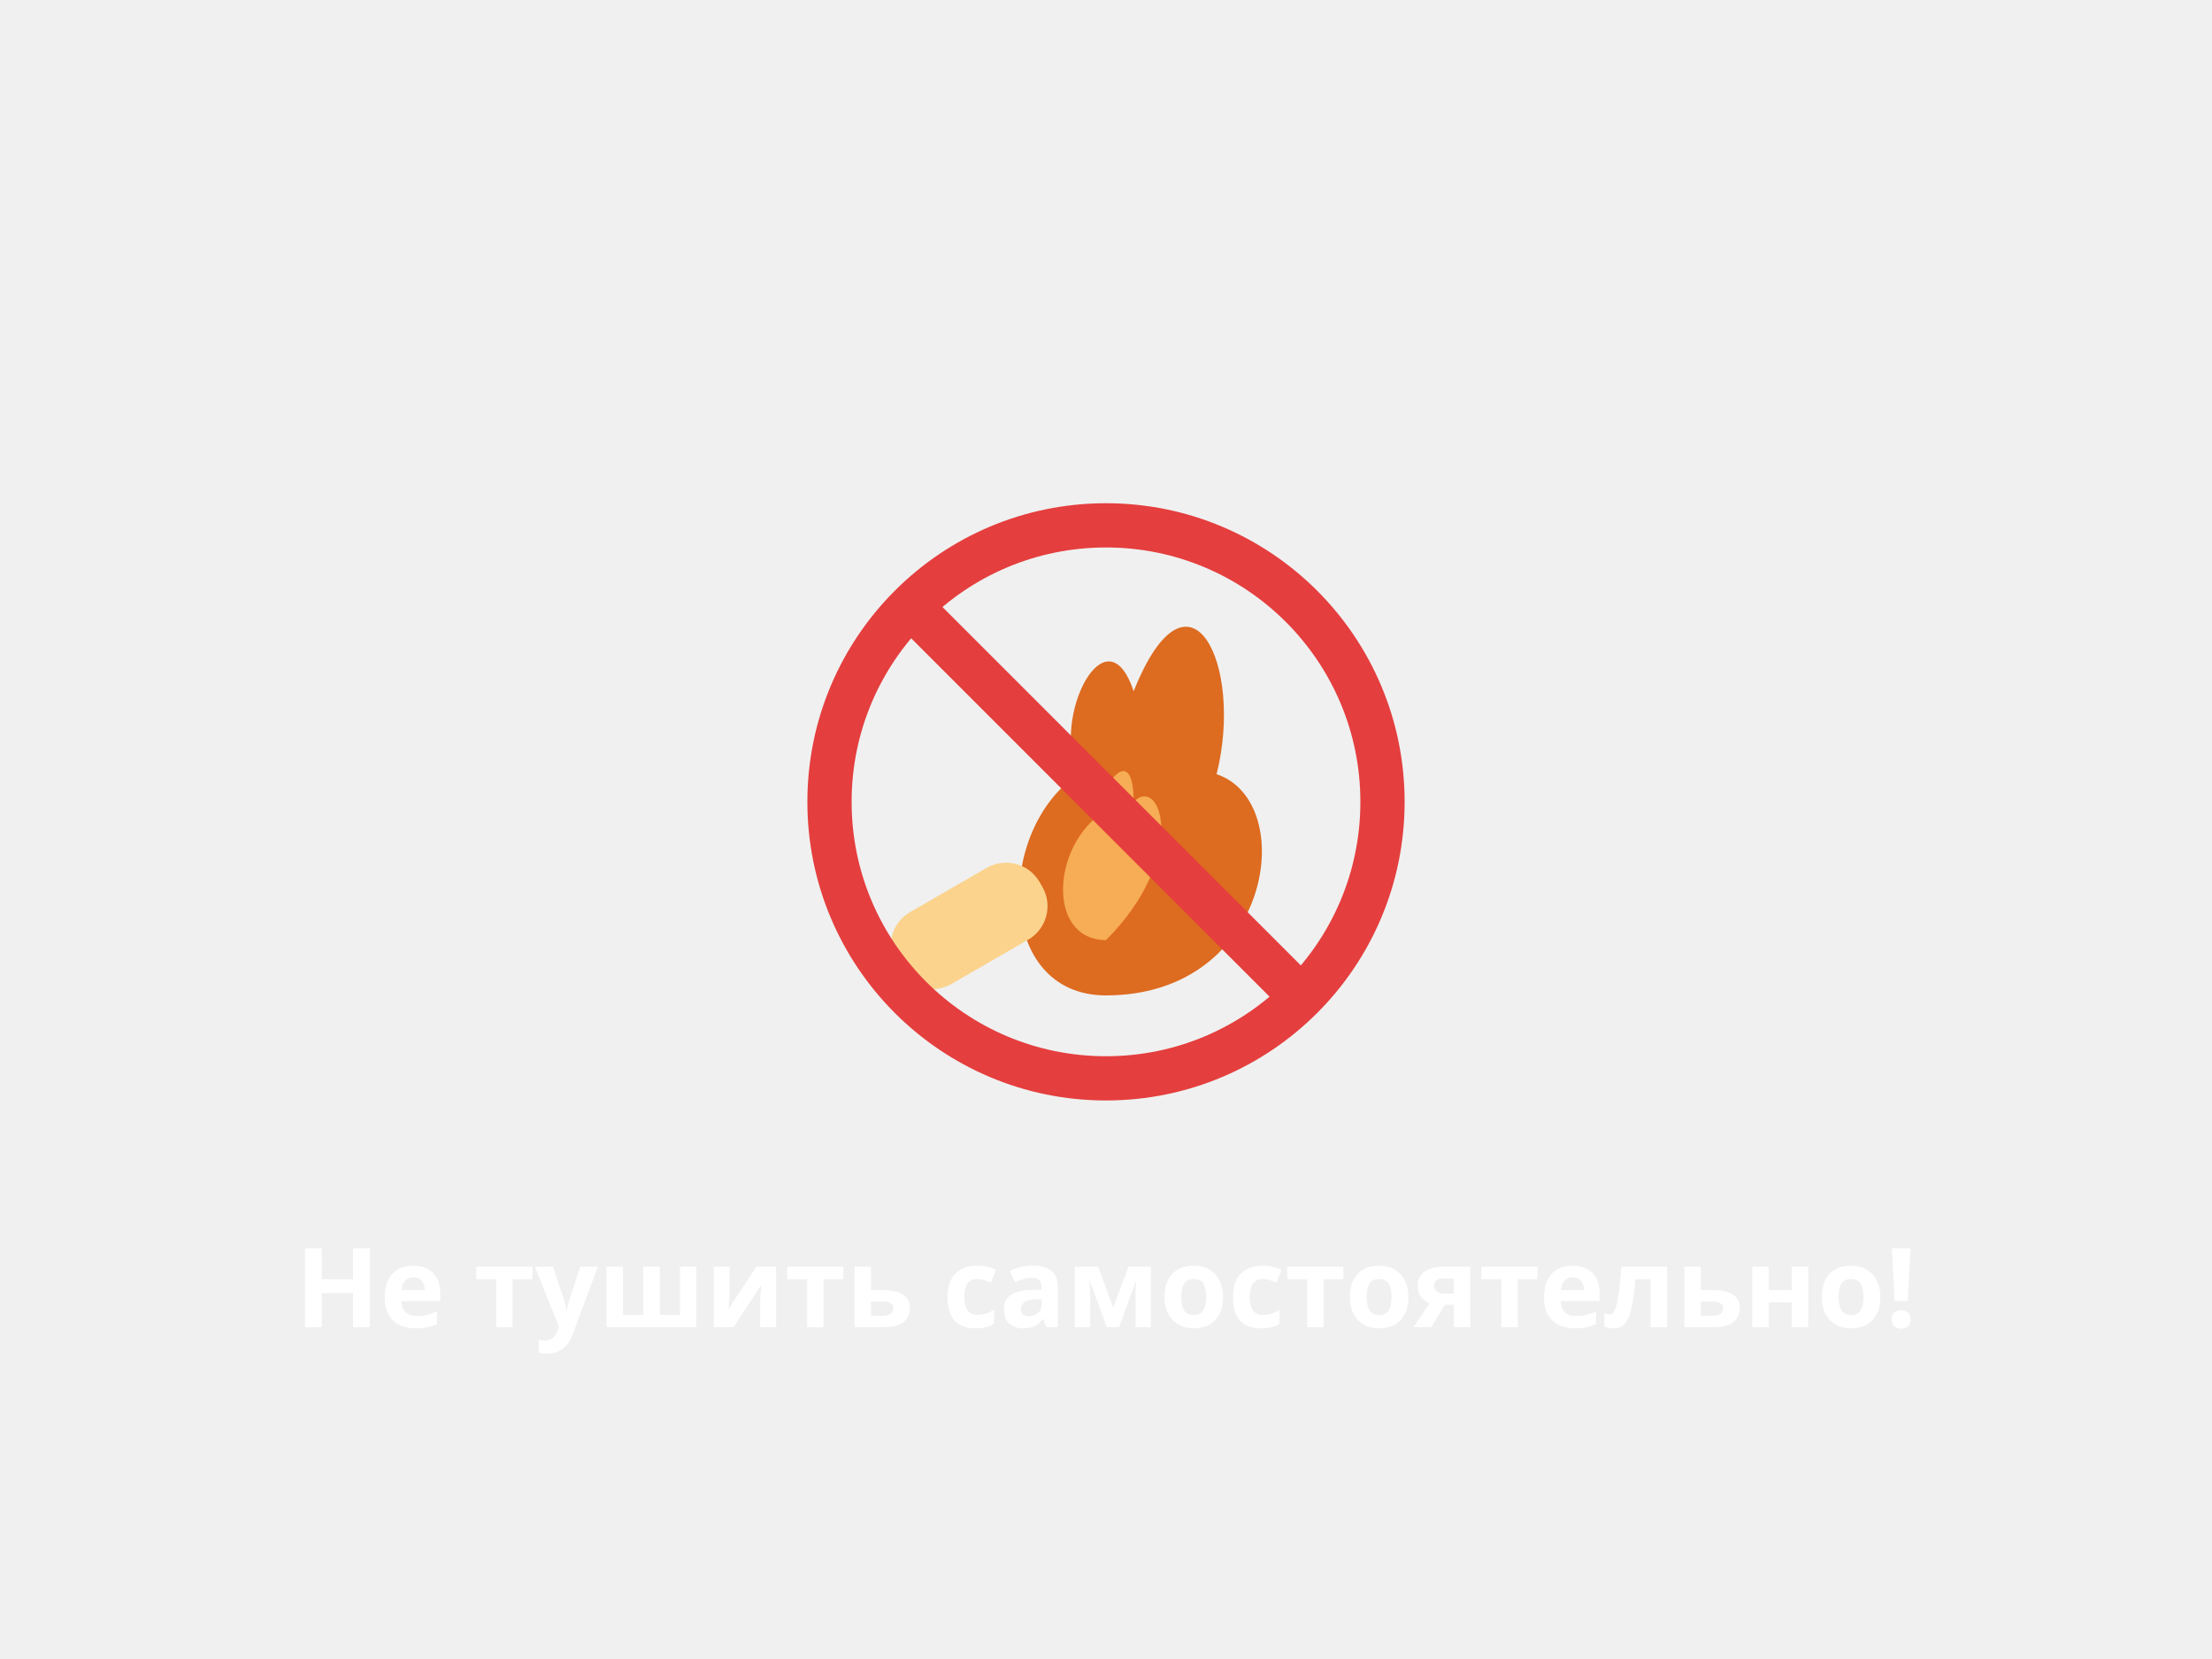
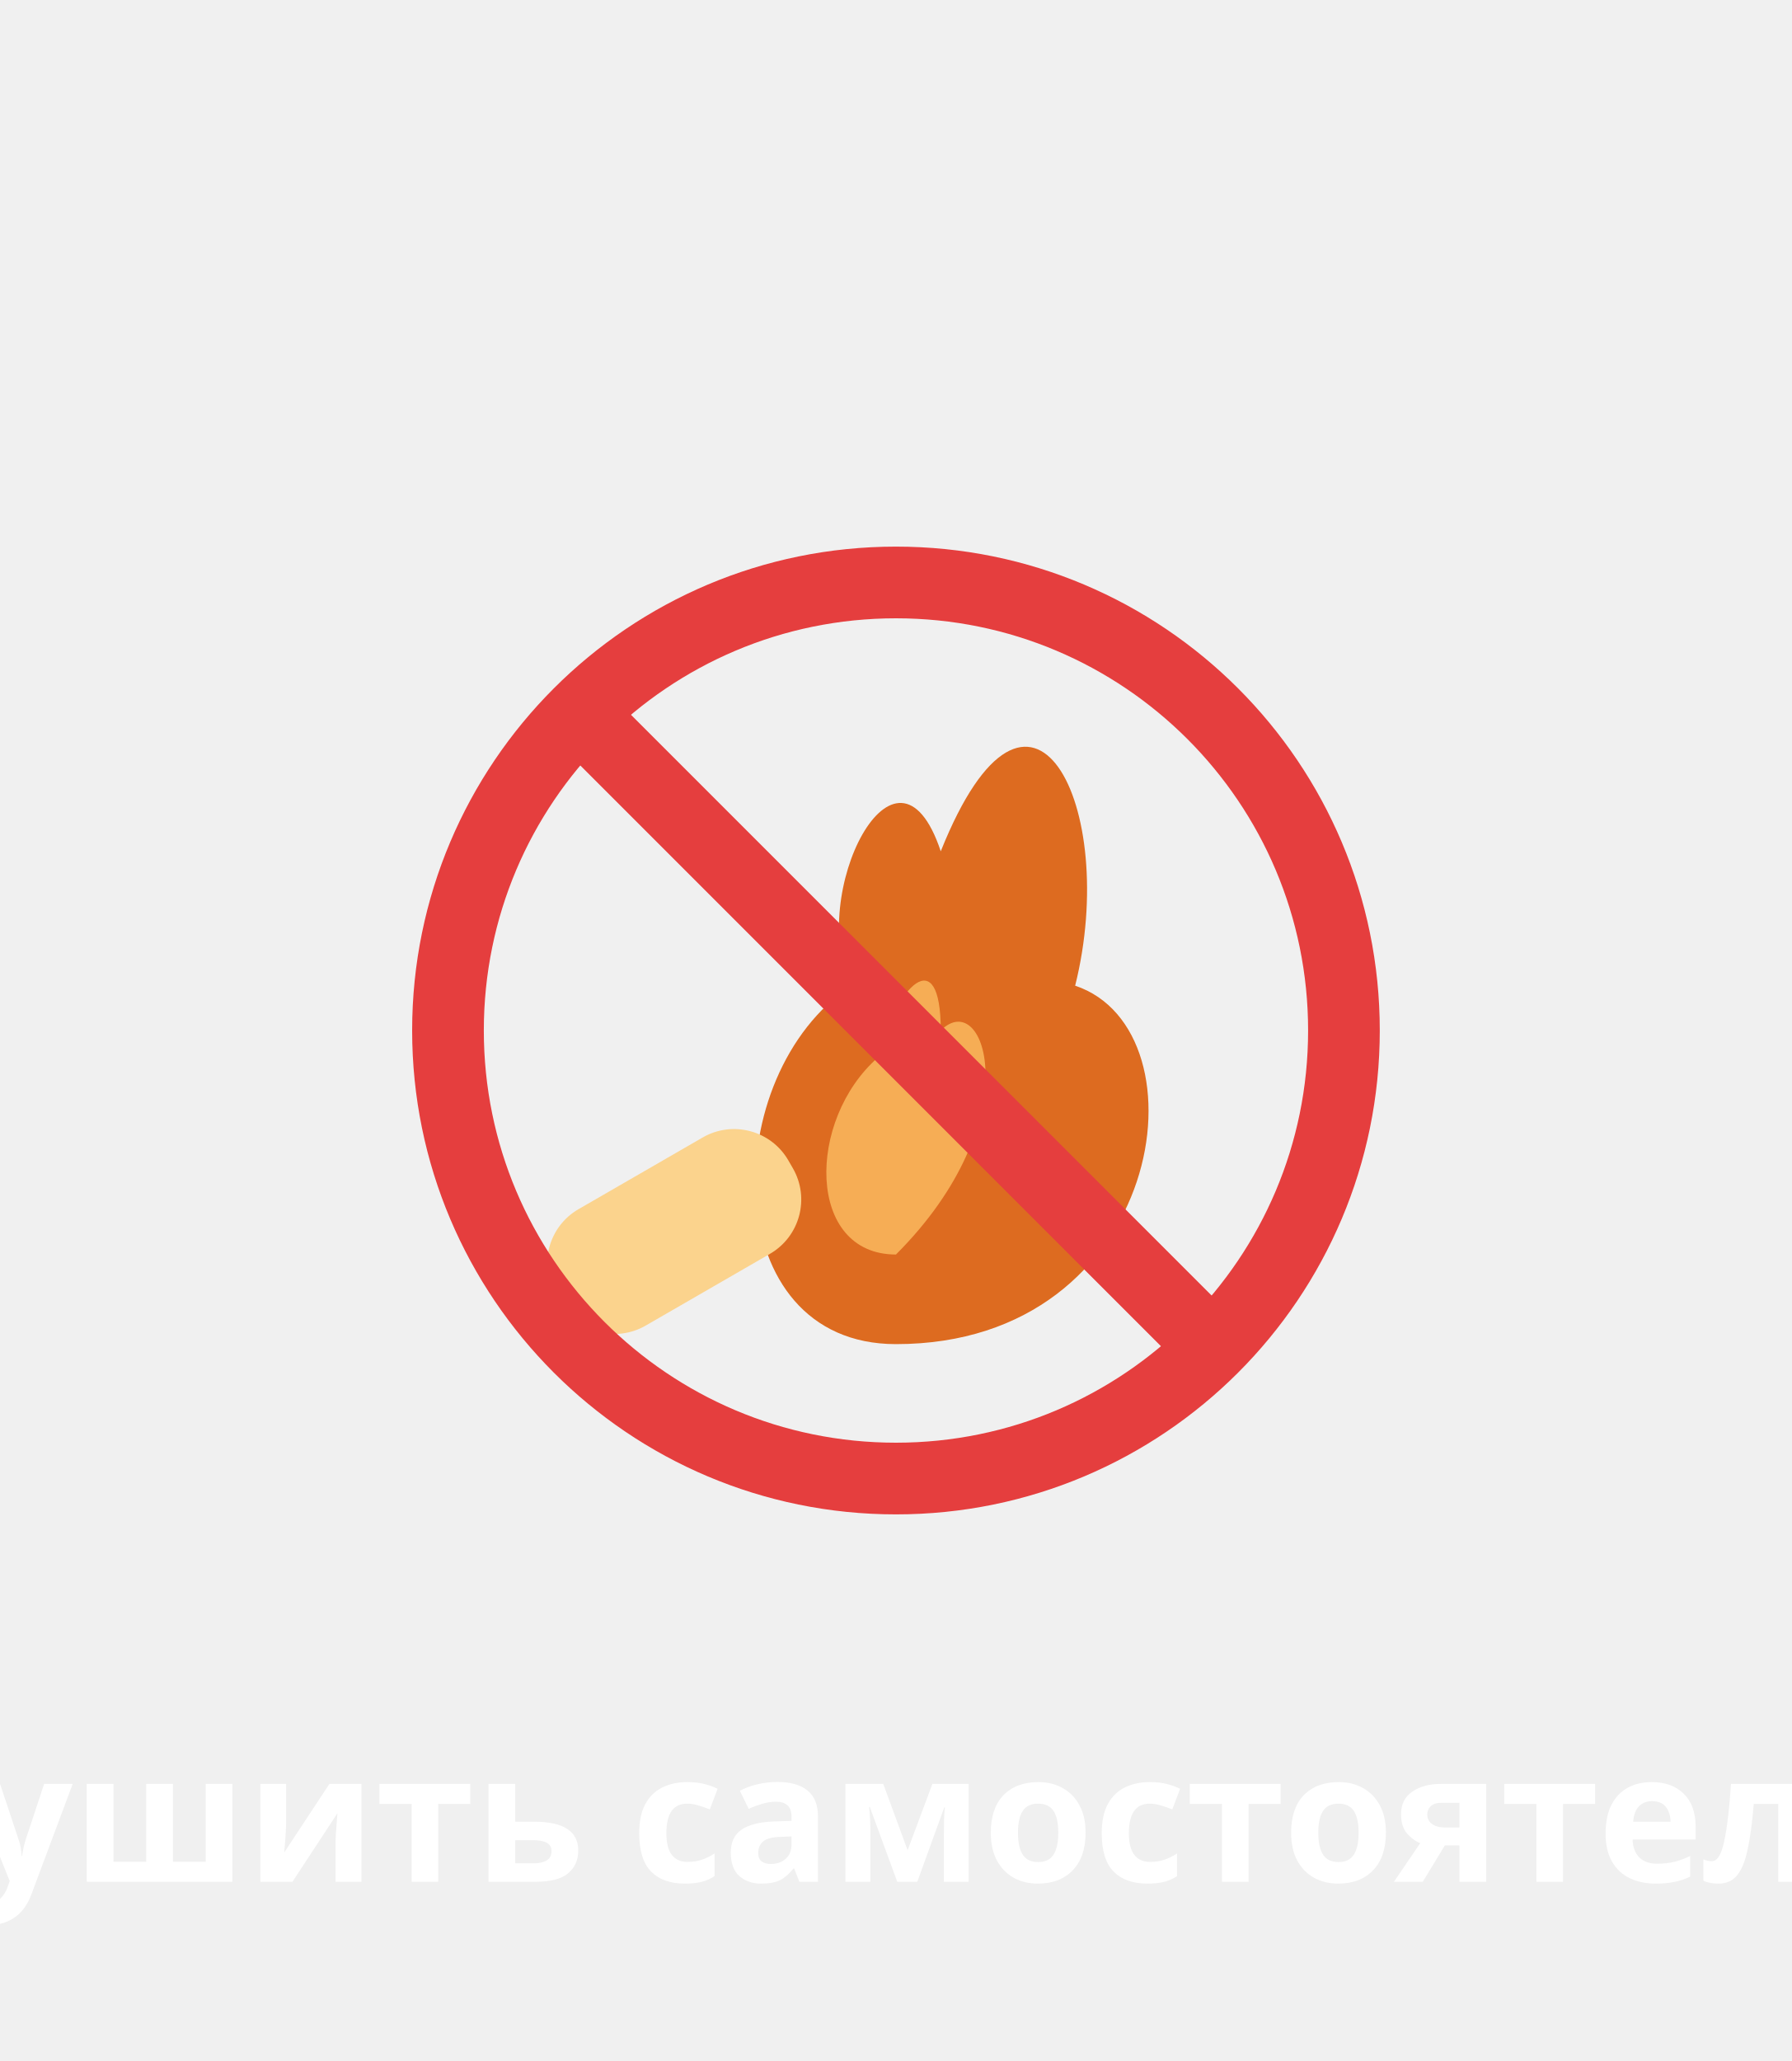
- <svg xmlns="http://www.w3.org/2000/svg" viewBox="0 0 400 300">
+ <svg xmlns="http://www.w3.org/2000/svg" viewBox="100 30 200 230">
  <rect width="400" height="300" fill="none" />
  <g transform="translate(150, 80)">
    <path d="M50,100 C30,100 30,70 45,60 C40,50 50,30 55,45 C65,20 75,40 70,60 C85,65 80,100 50,100 Z" fill="#dd6b20" />
    <path d="M50,90 C40,90 40,75 48,68 C50,60 55,55 55,65 C60,60 65,75 50,90 Z" fill="#f6ad55" />
    <rect x="10" y="80" width="30" height="15" fill="#fbd38d" rx="7" transform="rotate(-30 25 87)" />
    <circle cx="50" cy="65" r="50" fill="none" stroke="#e53e3e" stroke-width="8" />
    <line x1="15" y1="30" x2="85" y2="100" stroke="#e53e3e" stroke-width="8" />
  </g>
  <text x="200" y="240" font-family="sans-serif" font-size="20" fill="#fff" text-anchor="middle" font-weight="bold">Не тушить самостоятельно!</text>
</svg>
